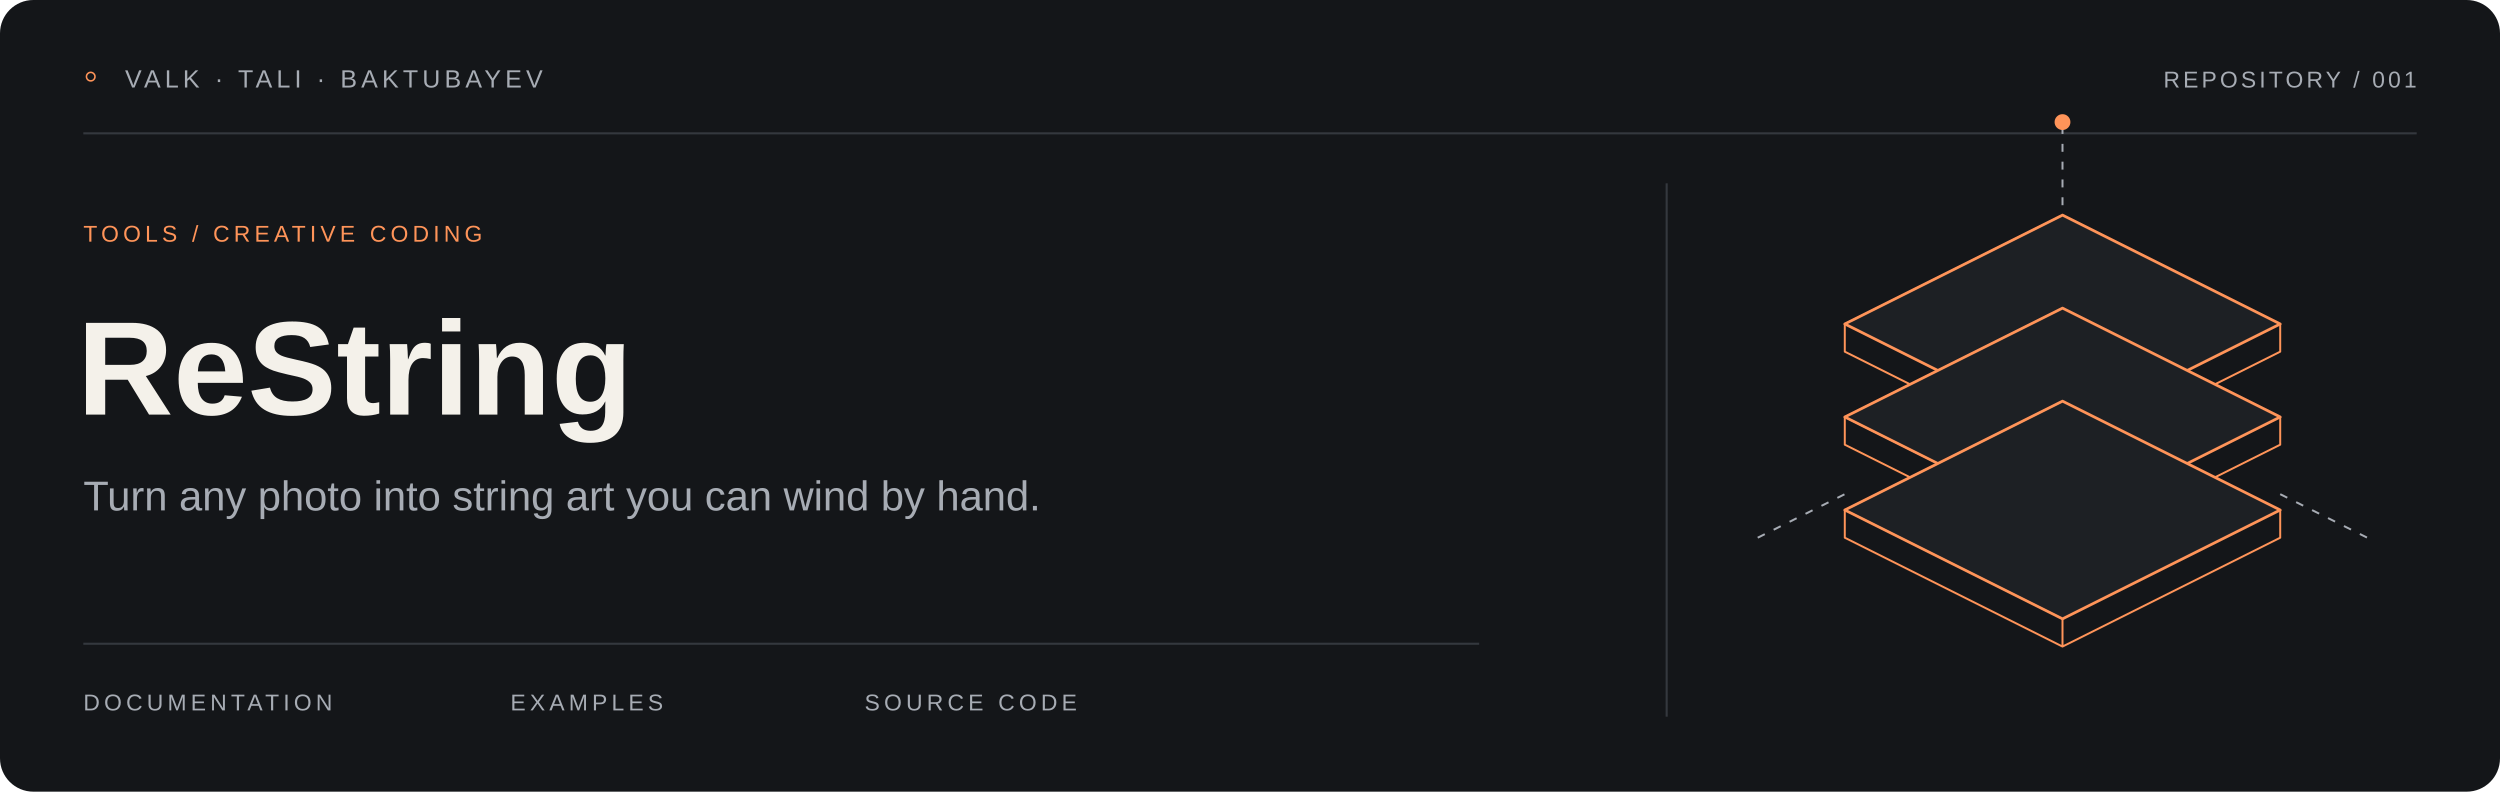
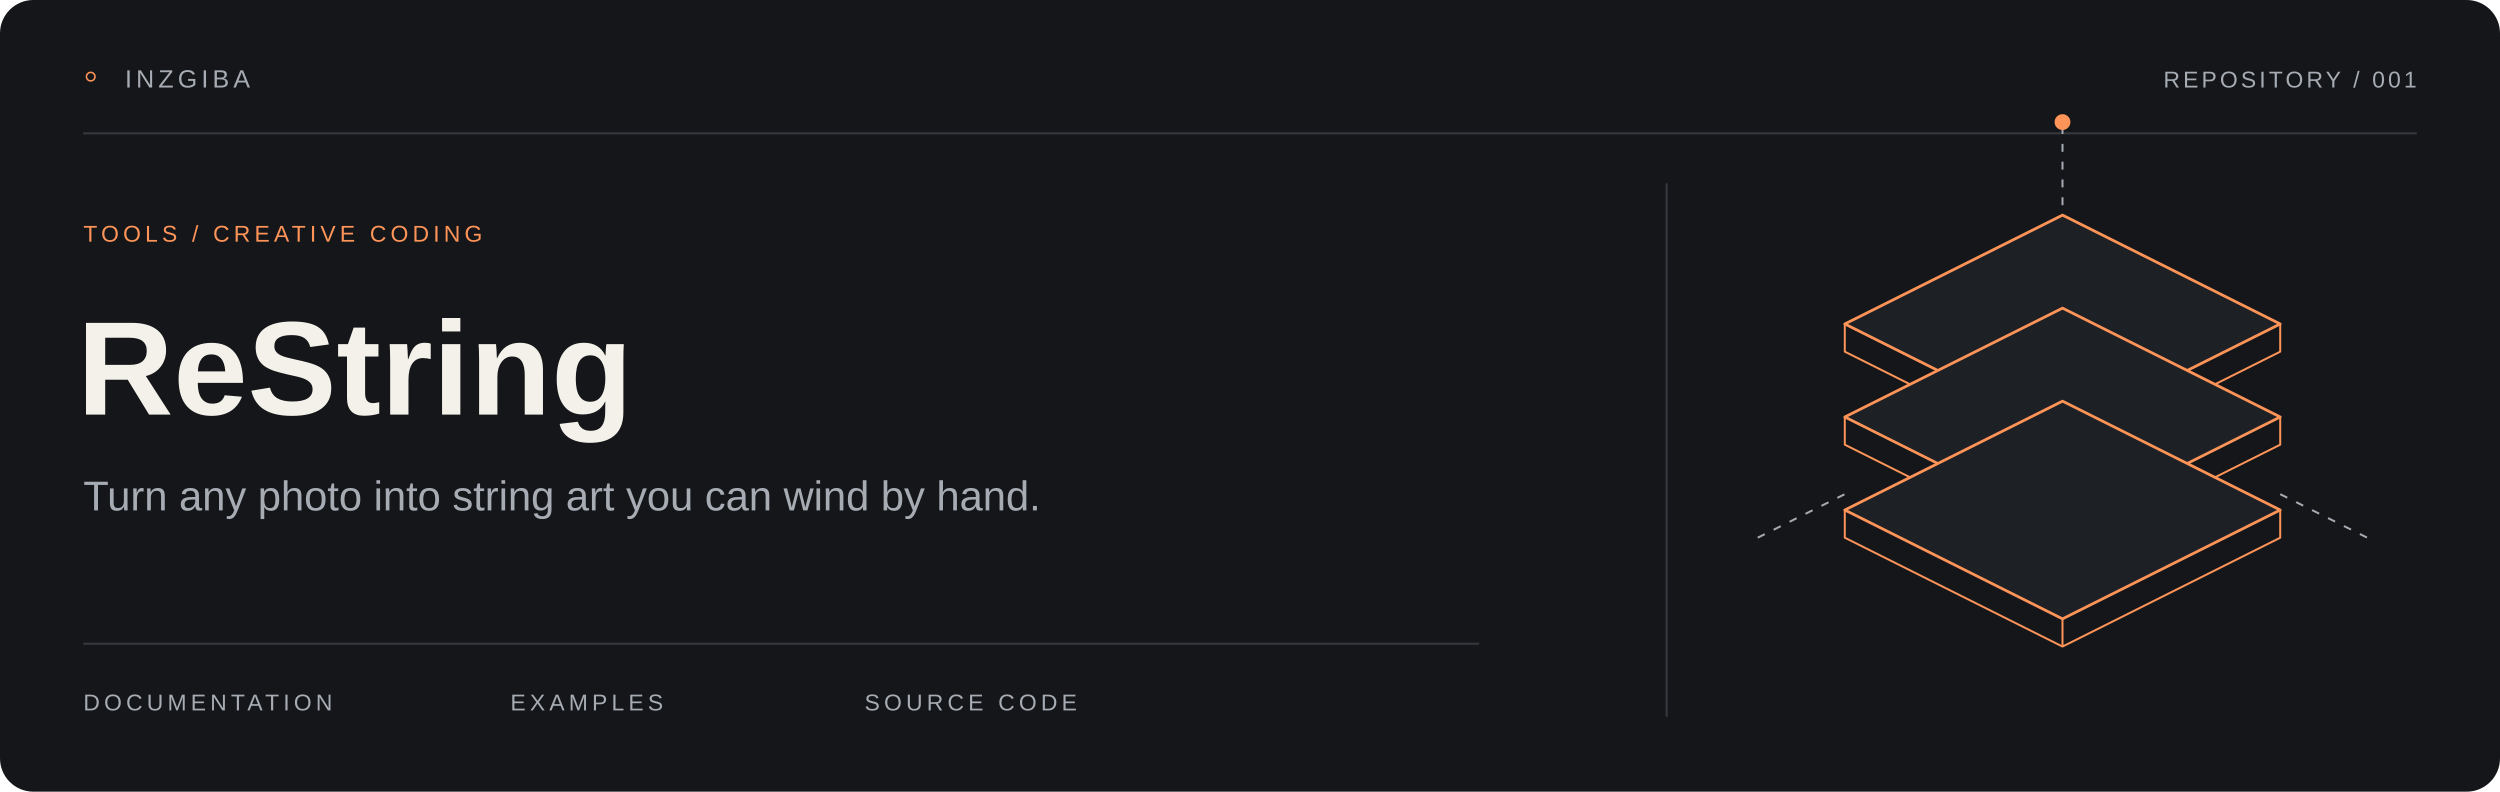
<svg xmlns="http://www.w3.org/2000/svg" width="1200" height="380" viewBox="0 0 1200 380" role="img" aria-labelledby="title desc">
  <g font-family="Arial, Helvetica, sans-serif">
    <rect width="1200" height="380" rx="16" fill="#141619" />
    <text x="40" y="43" font-size="20" fill="#FF9459" font-weight="400">◦</text>
-     <text x="60" y="42" font-size="12" fill="#A7ACB4" font-weight="400" letter-spacing="2">VALK · TALI · BAKTUBAYEV</text>
+     <text x="60" y="42" font-size="12" fill="#A7ACB4" font-weight="400" letter-spacing="2">INZGIBA</text>
    <text x="1160" y="42" font-size="11" fill="#A7ACB4" font-weight="400" text-anchor="end" letter-spacing="1.5">REPOSITORY / 001</text>
    <path d="M40 64H1160" stroke="#34383E" stroke-width="1" />
    <text x="40" y="116" font-size="11" fill="#FF9459" font-weight="400" letter-spacing="2">TOOLS / CREATIVE CODING</text>
    <text x="37" y="199" font-size="64" fill="#F4F1EA" font-weight="700">ReString</text>
    <text x="40" y="245" font-size="20" fill="#A7ACB4" font-weight="400">Turn any photo into string art you can wind by hand.</text>
    <path d="M40 309H710" stroke="#34383E" stroke-width="1" />
    <text x="40" y="341" font-size="11" fill="#A7ACB4" font-weight="400" letter-spacing="2">DOCUMENTATION</text>
    <text x="245" y="341" font-size="11" fill="#A7ACB4" font-weight="400" letter-spacing="2">EXAMPLES</text>
    <text x="415" y="341" font-size="11" fill="#A7ACB4" font-weight="400" letter-spacing="2">SOURCE CODE</text>
    <path d="M800 88V344" stroke="#34383E" />
    <g transform="translate(990 165) scale(0.95)" fill="none" stroke-linejoin="round">
      <path d="M0 -65L110 -10L0 45L-110 -10Z" fill="#1D2024" stroke="#FF9459" stroke-width="1.4" />
      <path d="M-110 -10v14L0 59L110 4v-14M0 45v14" stroke="#FF9459" />
      <path d="M0 -18L110 37L0 92L-110 37Z" fill="#1D2024" stroke="#FF9459" stroke-width="1.4" />
      <path d="M-110 37v14L0 106L110 51v-14M0 92v14" stroke="#FF9459" />
      <path d="M0 29L110 84L0 139L-110 84Z" fill="#1D2024" stroke="#FF9459" stroke-width="1.4" />
      <path d="M-110 84v14L0 153L110 98v-14M0 139v14" stroke="#FF9459" />
      <path d="M0 -110v45M-154 98l44-22M110 76l44 22" stroke="#A7ACB4" stroke-dasharray="4 5" />
      <circle cy="-112" r="4" fill="#FF9459" />
    </g>
  </g>
</svg>
